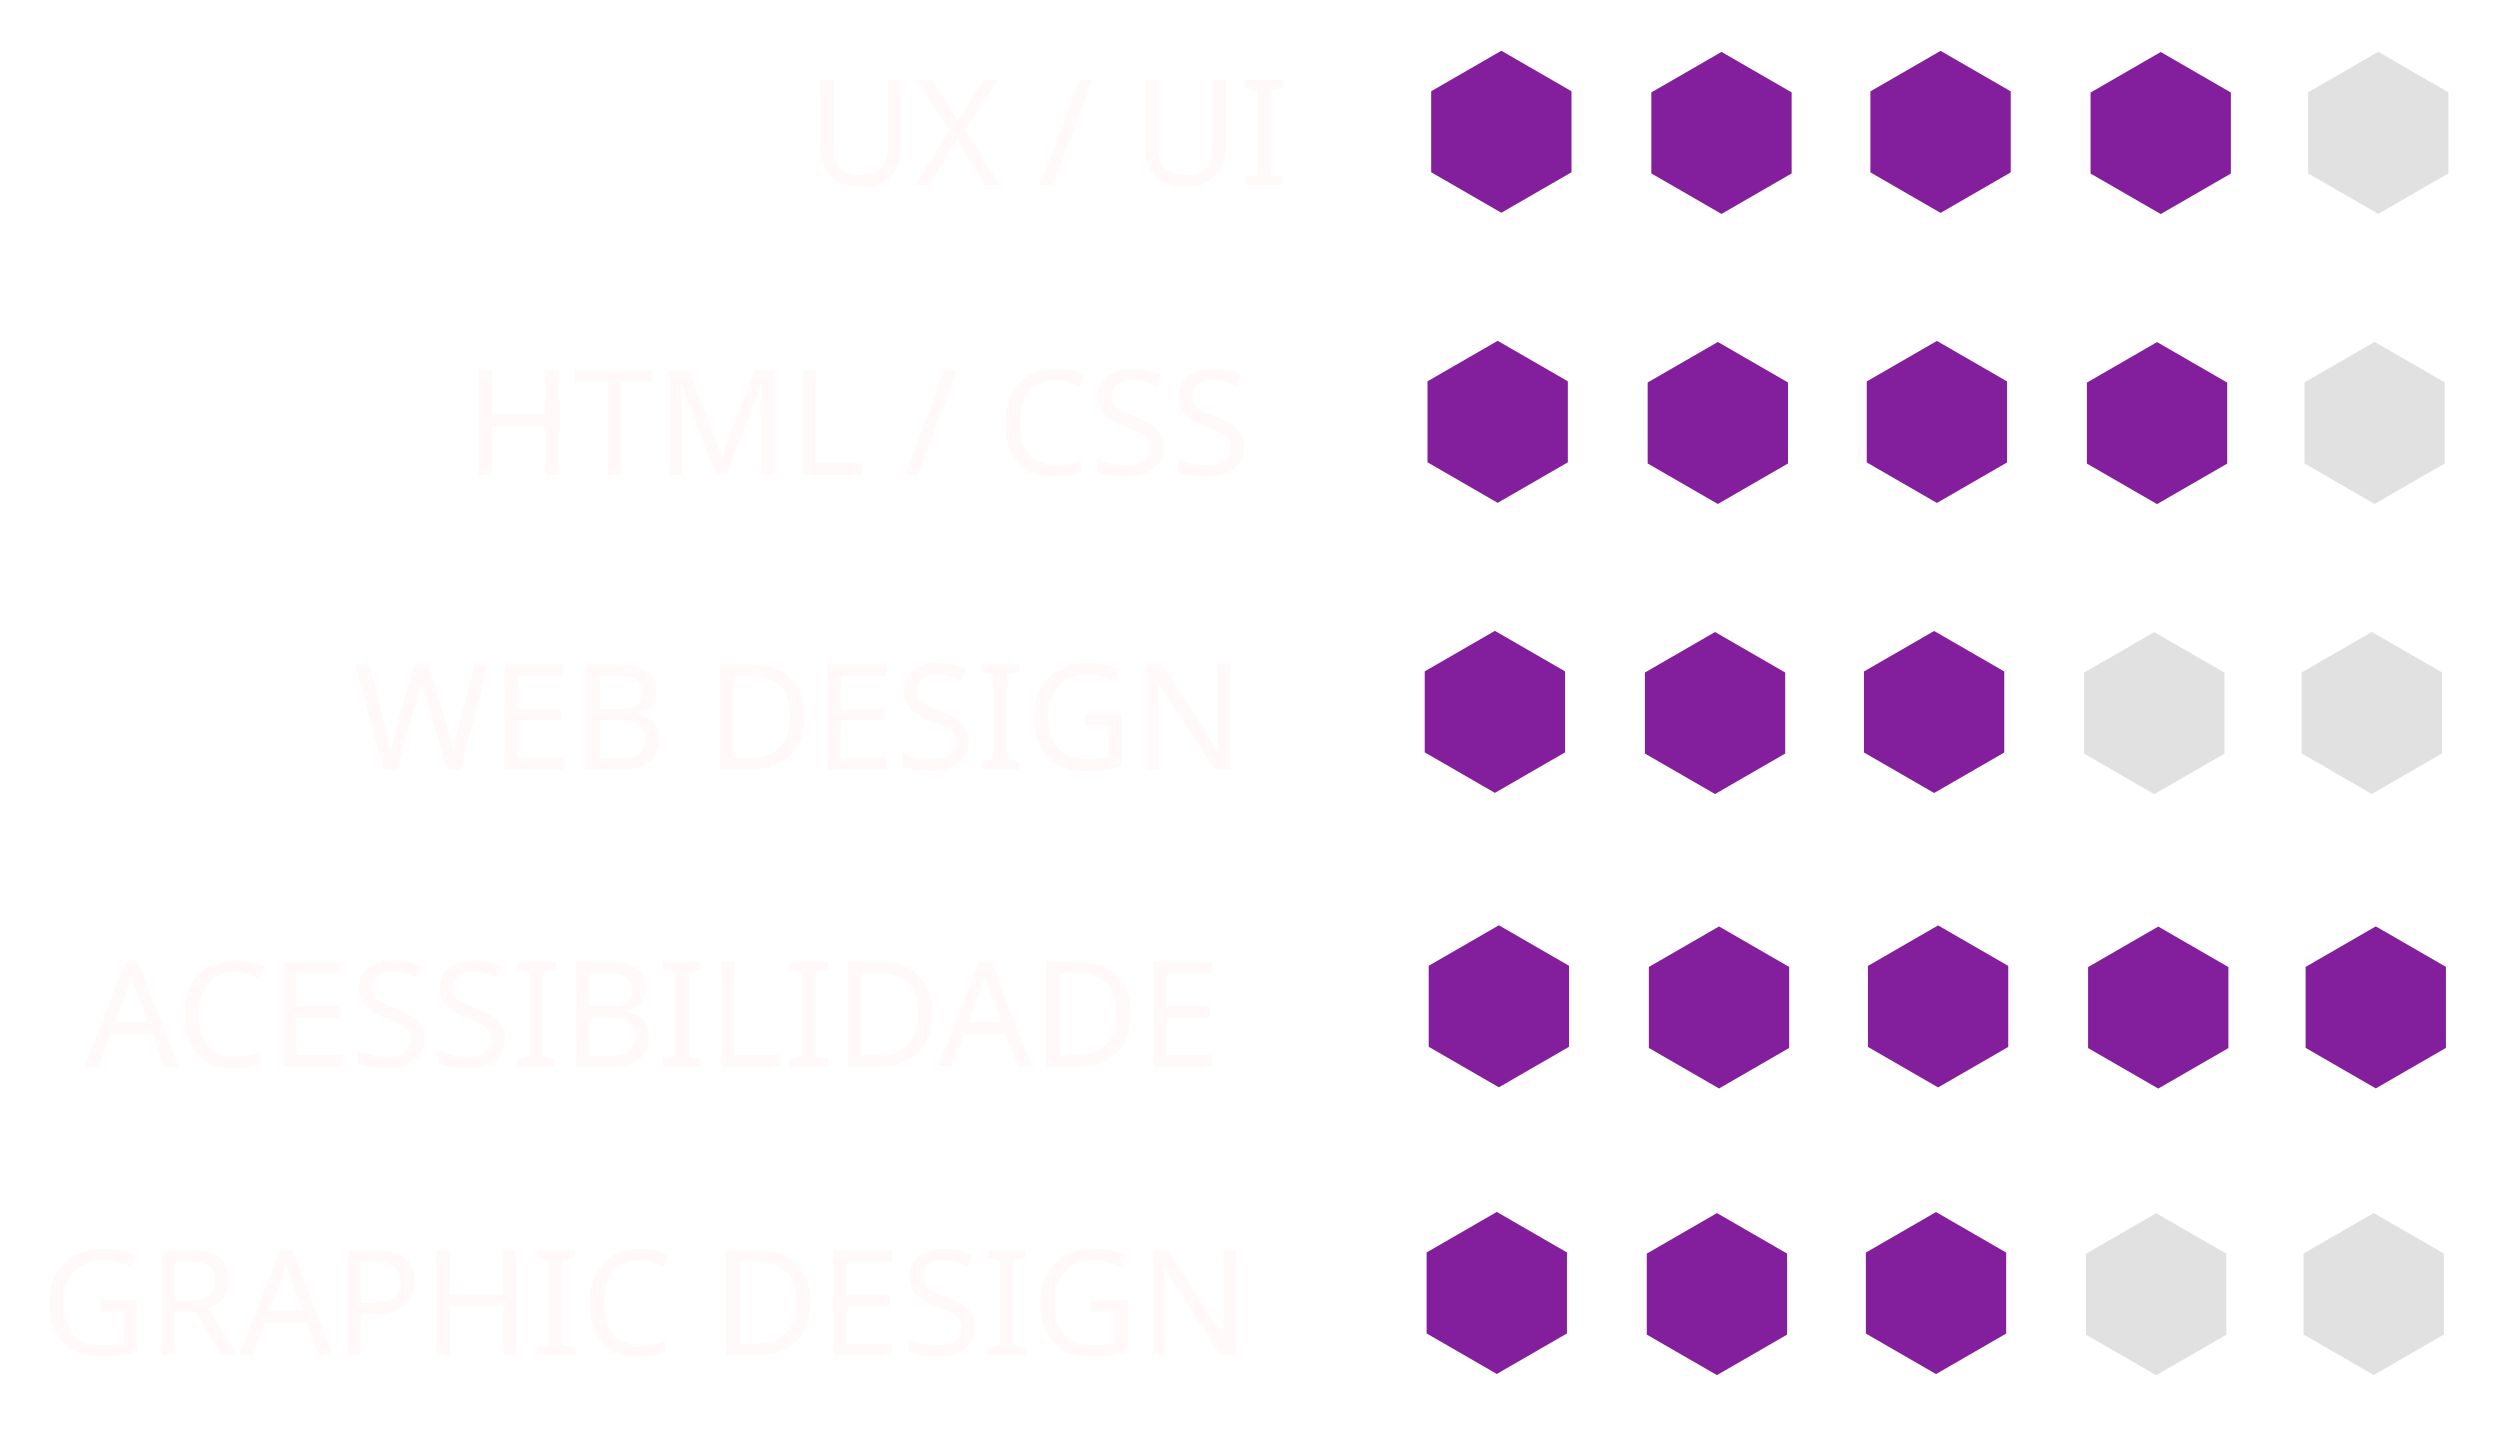
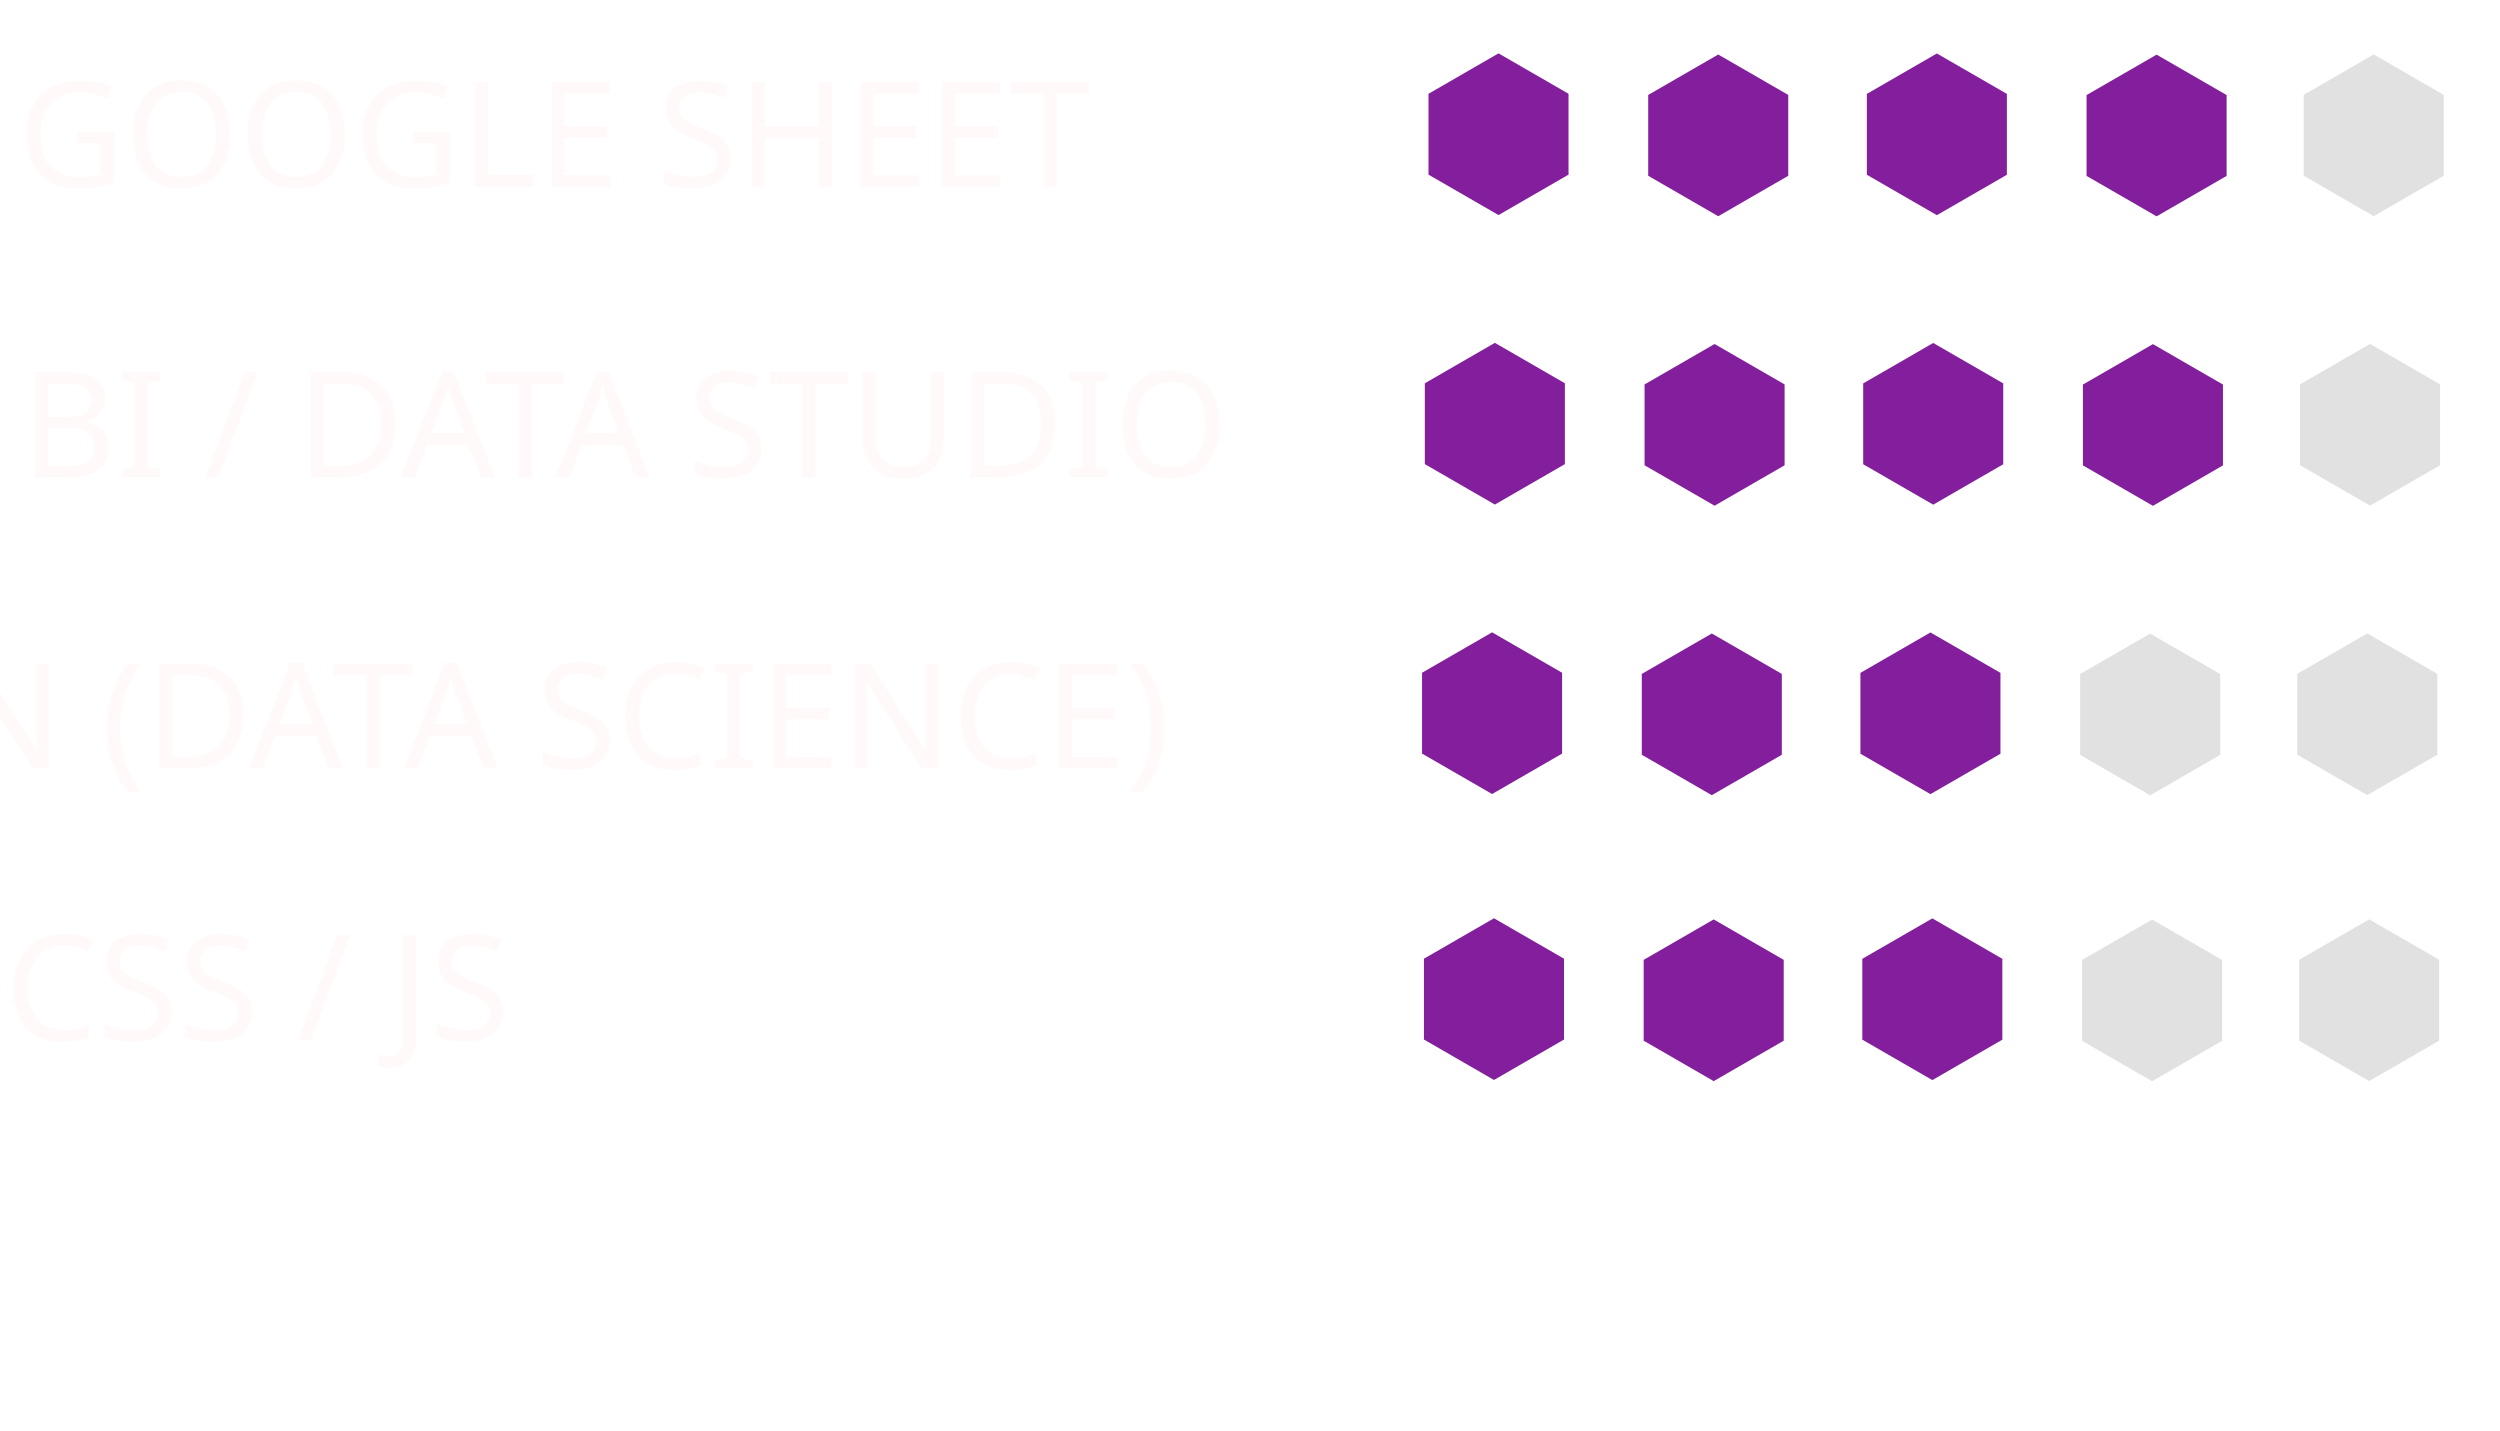
<svg xmlns="http://www.w3.org/2000/svg" width="180mm" height="103mm" viewBox="0 0 180 103" version="1.1" id="svg5">
  <defs id="defs2" />
  <g id="layer1">
-     <g id="g52684" transform="translate(-55.53945,-66.00681)">
-       <text xml:space="preserve" style="font-style:normal;font-weight:normal;font-size:10.583px;line-height:1.25;font-family:sans-serif;letter-spacing:0px;word-spacing:0px;fill:#fff9f9;fill-opacity:1;stroke:none;stroke-width:0.265" x="113.639" y="79.331" id="text2869">
-         <tspan id="tspan2867" style="fill:#fff9f9;fill-opacity:1;stroke-width:0.265" x="113.639" y="79.331">UX / UI</tspan>
-       </text>
-       <text xml:space="preserve" style="font-style:normal;font-weight:normal;font-size:10.583px;line-height:1.25;font-family:sans-serif;letter-spacing:0px;word-spacing:0px;fill:#fff9f9;fill-opacity:1;stroke:none;stroke-width:0.265" x="81.003" y="121.4" id="text2869-8">
-         <tspan id="tspan2867-9" style="fill:#fff9f9;fill-opacity:1;stroke-width:0.265" x="81.003" y="121.4">WEB DESIGN</tspan>
-       </text>
-       <text xml:space="preserve" style="font-style:normal;font-weight:normal;font-size:10.583px;line-height:1.25;font-family:sans-serif;letter-spacing:0px;word-spacing:0px;fill:#fff9f9;fill-opacity:1;stroke:none;stroke-width:0.265" x="88.99" y="100.212" id="text2869-3">
-         <tspan id="tspan2867-3" style="fill:#fff9f9;fill-opacity:1;stroke-width:0.265" x="88.99" y="100.212">HTML / CSS</tspan>
-       </text>
-       <text xml:space="preserve" style="font-style:normal;font-weight:normal;font-size:10.583px;line-height:1.25;font-family:sans-serif;letter-spacing:0px;word-spacing:0px;fill:#fff9f9;fill-opacity:1;stroke:none;stroke-width:0.265" x="61.646" y="142.81" id="text2869-8-3">
-         <tspan id="tspan2867-9-8" style="fill:#fff9f9;fill-opacity:1;stroke-width:0.265" x="61.646" y="142.81">ACESSIBILIDADE</tspan>
-       </text>
-       <text xml:space="preserve" style="font-style:normal;font-weight:normal;font-size:10.583px;line-height:1.25;font-family:sans-serif;letter-spacing:0px;word-spacing:0px;fill:#fff9f9;fill-opacity:1;stroke:none;stroke-width:0.265" x="58.476" y="163.58" id="text2869-8-3-6">
-         <tspan id="tspan2867-9-8-0" style="fill:#fff9f9;fill-opacity:1;stroke-width:0.265" x="58.476" y="163.58">GRAPHIC DESIGN</tspan>
-       </text>
-       <path style="fill:#831f9c;fill-opacity:1;stroke-width:1.542;stroke-linecap:round;stroke-linejoin:round" id="path18085" d="m 637.557,283.104 -34.538,19.941 -34.538,-19.941 0,-39.881 34.538,-19.941 34.538,19.941 z" transform="matrix(0.1462615,0,0,0.1462615,75.4369,37.00245)" />
-       <path style="fill:#831f9c;fill-opacity:1;stroke-width:1.542;stroke-linecap:round;stroke-linejoin:round" id="path18085-4" transform="matrix(0.1462615,0,0,0.1462615,91.28807,37.086)" d="m 637.557,283.104 -34.538,19.941 -34.538,-19.941 0,-39.881 34.538,-19.941 34.538,19.941 z" />
-       <path style="fill:#831f9c;fill-opacity:1;stroke-width:1.542;stroke-linecap:round;stroke-linejoin:round" id="path18085-8" transform="matrix(0.1462615,0,0,0.1462615,107.0612,37.01095)" d="m 637.557,283.104 -34.538,19.941 -34.538,-19.941 0,-39.881 34.538,-19.941 34.538,19.941 z" />
-       <path style="fill:#831f9c;fill-opacity:1;stroke-width:1.542;stroke-linecap:round;stroke-linejoin:round" id="path18085-4-8" transform="matrix(0.1462615,0,0,0.1462615,122.9124,37.0945)" d="m 637.557,283.104 -34.538,19.941 -34.538,-19.941 0,-39.881 34.538,-19.941 34.538,19.941 z" />
-       <path style="fill:#e1e1e1;fill-opacity:1;stroke-width:1.542;stroke-linecap:round;stroke-linejoin:round" id="path18085-4-8-8" transform="matrix(0.1462615,0,0,0.1462615,138.575,37.08095)" d="m 637.557,283.104 -34.538,19.941 -34.538,-19.941 0,-39.881 34.538,-19.941 34.538,19.941 z" />
-       <g id="g19183">
-         <g id="g19175">
-           <path style="fill:#831f9c;fill-opacity:1;stroke-width:1.542;stroke-linecap:round;stroke-linejoin:round" id="path18085-9" transform="matrix(0.1462615,0,0,0.1462615,75.17348,57.88696)" d="m 637.557,283.104 -34.538,19.941 -34.538,-19.941 0,-39.881 34.538,-19.941 34.538,19.941 z" />
-           <path style="fill:#831f9c;fill-opacity:1;stroke-width:1.542;stroke-linecap:round;stroke-linejoin:round" id="path18085-4-7" transform="matrix(0.1462615,0,0,0.1462615,91.02464,57.97051)" d="m 637.557,283.104 -34.538,19.941 -34.538,-19.941 0,-39.881 34.538,-19.941 34.538,19.941 z" />
-           <path style="fill:#831f9c;fill-opacity:1;stroke-width:1.542;stroke-linecap:round;stroke-linejoin:round" id="path18085-8-7" transform="matrix(0.1462615,0,0,0.1462615,106.7978,57.89546)" d="m 637.557,283.104 -34.538,19.941 -34.538,-19.941 0,-39.881 34.538,-19.941 34.538,19.941 z" />
-           <path style="fill:#831f9c;fill-opacity:1;stroke-width:1.542;stroke-linecap:round;stroke-linejoin:round" id="path18085-4-8-6" transform="matrix(0.1462615,0,0,0.1462615,122.649,57.97901)" d="m 637.557,283.104 -34.538,19.941 -34.538,-19.941 0,-39.881 34.538,-19.941 34.538,19.941 z" />
-           <path style="fill:#e1e1e1;fill-opacity:1;stroke-width:1.542;stroke-linecap:round;stroke-linejoin:round" id="path18085-4-8-8-4" transform="matrix(0.1462615,0,0,0.1462615,138.3115,57.96546)" d="m 637.557,283.104 -34.538,19.941 -34.538,-19.941 0,-39.881 34.538,-19.941 34.538,19.941 z" />
-         </g>
+     <text xml:space="preserve" style="font-style:normal;font-weight:normal;font-size:10.562px;line-height:1.25;font-family:sans-serif;letter-spacing:0px;word-spacing:0px;fill:#fff9f9;fill-opacity:1;stroke:none;stroke-width:0.265" x="-38.08" y="13.451" id="text2869">
+       <tspan style="fill:#fff9f9;fill-opacity:1;stroke-width:0.265" x="-38.08" y="13.451" id="tspan474">EXCEL / GOOGLE SHEET</tspan>
+     </text>
+     <text xml:space="preserve" style="font-style:normal;font-weight:normal;font-size:10.562px;line-height:1.25;font-family:sans-serif;letter-spacing:0px;word-spacing:0px;fill:#fff9f9;fill-opacity:1;stroke:none;stroke-width:0.265" x="-38.034" y="34.354" id="text2869-8">
+       <tspan id="tspan2867-9" style="fill:#fff9f9;fill-opacity:1;stroke-width:0.265" x="-38.034" y="34.354">POWER BI / DATA STUDIO</tspan>
+     </text>
+     <text xml:space="preserve" style="font-style:normal;font-weight:normal;font-size:10.562px;line-height:1.25;font-family:sans-serif;letter-spacing:0px;word-spacing:0px;fill:#fff9f9;fill-opacity:1;stroke:none;stroke-width:0.265" x="-37.877" y="74.892" id="text2869-3">
+       <tspan id="tspan2867-3" style="fill:#fff9f9;fill-opacity:1;stroke-width:0.265" x="-37.877" y="74.892">HTML / CSS / JS</tspan>
+     </text>
+     <text xml:space="preserve" style="font-style:normal;font-weight:normal;font-size:10.562px;line-height:1.25;font-family:sans-serif;letter-spacing:0px;word-spacing:0px;fill:#fff9f9;fill-opacity:1;stroke:none;stroke-width:0.265" x="-37.808" y="55.326" id="text2869-8-3-6">
+       <tspan id="tspan2867-9-8-0" style="fill:#fff9f9;fill-opacity:1;stroke-width:0.265" x="-37.808" y="55.326">PYTHON (DATA SCIENCE) </tspan>
+     </text>
+     <path style="fill:#831f9c;fill-opacity:1;stroke-width:1.545;stroke-linecap:round;stroke-linejoin:round" id="path18085" d="m 637.557,283.104 -34.538,19.941 -34.538,-19.941 0,-39.881 34.538,-19.941 34.538,19.941 z" transform="matrix(0.1459726,0,0,0.1459726,19.86857,-28.75144)" />
+     <path style="fill:#831f9c;fill-opacity:1;stroke-width:1.545;stroke-linecap:round;stroke-linejoin:round" id="path18085-4" transform="matrix(0.1459726,0,0,0.1459726,35.68842,-28.66806)" d="m 637.557,283.104 -34.538,19.941 -34.538,-19.941 0,-39.881 34.538,-19.941 34.538,19.941 z" />
+     <path style="fill:#831f9c;fill-opacity:1;stroke-width:1.545;stroke-linecap:round;stroke-linejoin:round" id="path18085-8" transform="matrix(0.1459726,0,0,0.1459726,51.4304,-28.74296)" d="m 637.557,283.104 -34.538,19.941 -34.538,-19.941 0,-39.881 34.538,-19.941 34.538,19.941 z" />
+     <path style="fill:#831f9c;fill-opacity:1;stroke-width:1.545;stroke-linecap:round;stroke-linejoin:round" id="path18085-4-8" transform="matrix(0.1459726,0,0,0.1459726,67.25029,-28.65957)" d="m 637.557,283.104 -34.538,19.941 -34.538,-19.941 0,-39.881 34.538,-19.941 34.538,19.941 z" />
+     <path style="fill:#e1e1e1;fill-opacity:1;stroke-width:1.545;stroke-linecap:round;stroke-linejoin:round" id="path18085-4-8-8" transform="matrix(0.1459726,0,0,0.1459726,82.88192,-28.6731)" d="m 637.557,283.104 -34.538,19.941 -34.538,-19.941 0,-39.881 34.538,-19.941 34.538,19.941 z" />
+     <g id="g19183" transform="matrix(0.9980244,0,0,0.9980244,-55.4193,-65.68079)" style="stroke-width:1.002">
+       <g id="g19175" style="stroke-width:1.002">
+         <path style="fill:#831f9c;fill-opacity:1;stroke-width:1.545;stroke-linecap:round;stroke-linejoin:round" id="path18085-9" transform="matrix(0.1462615,0,0,0.1462615,75.17348,57.88696)" d="m 637.557,283.104 -34.538,19.941 -34.538,-19.941 0,-39.881 34.538,-19.941 34.538,19.941 z" />
+         <path style="fill:#831f9c;fill-opacity:1;stroke-width:1.545;stroke-linecap:round;stroke-linejoin:round" id="path18085-4-7" transform="matrix(0.1462615,0,0,0.1462615,91.02464,57.97051)" d="m 637.557,283.104 -34.538,19.941 -34.538,-19.941 0,-39.881 34.538,-19.941 34.538,19.941 z" />
+         <path style="fill:#831f9c;fill-opacity:1;stroke-width:1.545;stroke-linecap:round;stroke-linejoin:round" id="path18085-8-7" transform="matrix(0.1462615,0,0,0.1462615,106.7978,57.89546)" d="m 637.557,283.104 -34.538,19.941 -34.538,-19.941 0,-39.881 34.538,-19.941 34.538,19.941 z" />
+         <path style="fill:#831f9c;fill-opacity:1;stroke-width:1.545;stroke-linecap:round;stroke-linejoin:round" id="path18085-4-8-6" transform="matrix(0.1462615,0,0,0.1462615,122.649,57.97901)" d="m 637.557,283.104 -34.538,19.941 -34.538,-19.941 0,-39.881 34.538,-19.941 34.538,19.941 z" />
+         <path style="fill:#e1e1e1;fill-opacity:1;stroke-width:1.545;stroke-linecap:round;stroke-linejoin:round" id="path18085-4-8-8-4" transform="matrix(0.1462615,0,0,0.1462615,138.3115,57.96546)" d="m 637.557,283.104 -34.538,19.941 -34.538,-19.941 0,-39.881 34.538,-19.941 34.538,19.941 z" />
      </g>
-       <path style="fill:#831f9c;fill-opacity:1;stroke-width:1.542;stroke-linecap:round;stroke-linejoin:round" id="path18085-3" transform="matrix(0.1462615,0,0,0.1462615,74.97294,78.77078)" d="m 637.557,283.104 -34.538,19.941 -34.538,-19.941 0,-39.881 34.538,-19.941 34.538,19.941 z" />
-       <path style="fill:#831f9c;fill-opacity:1;stroke-width:1.542;stroke-linecap:round;stroke-linejoin:round" id="path18085-4-0" transform="matrix(0.1462615,0,0,0.1462615,90.8241,78.85434)" d="m 637.557,283.104 -34.538,19.941 -34.538,-19.941 0,-39.881 34.538,-19.941 34.538,19.941 z" />
-       <path style="fill:#831f9c;fill-opacity:1;stroke-width:1.542;stroke-linecap:round;stroke-linejoin:round" id="path18085-8-3" transform="matrix(0.1462615,0,0,0.1462615,106.5973,78.77928)" d="m 637.557,283.104 -34.538,19.941 -34.538,-19.941 0,-39.881 34.538,-19.941 34.538,19.941 z" />
-       <path style="fill:#e1e1e1;fill-opacity:1;stroke-width:1.542;stroke-linecap:round;stroke-linejoin:round" id="path18085-4-8-0" transform="matrix(0.1462615,0,0,0.1462615,122.4485,78.86284)" d="m 637.557,283.104 -34.538,19.941 -34.538,-19.941 0,-39.881 34.538,-19.941 34.538,19.941 z" />
-       <path style="fill:#e1e1e1;fill-opacity:1;stroke-width:1.542;stroke-linecap:round;stroke-linejoin:round" id="path18085-4-8-8-9" transform="matrix(0.1462615,0,0,0.1462615,138.111,78.84928)" d="m 637.557,283.104 -34.538,19.941 -34.538,-19.941 0,-39.881 34.538,-19.941 34.538,19.941 z" />
-       <path style="fill:#831f9c;fill-opacity:1;stroke-width:1.542;stroke-linecap:round;stroke-linejoin:round" id="path18085-3-2" transform="matrix(0.1462615,0,0,0.1462615,75.25919,99.96929)" d="m 637.557,283.104 -34.538,19.941 -34.538,-19.941 0,-39.881 34.538,-19.941 34.538,19.941 z" />
-       <path style="fill:#831f9c;fill-opacity:1;stroke-width:1.542;stroke-linecap:round;stroke-linejoin:round" id="path18085-4-0-5" transform="matrix(0.1462615,0,0,0.1462615,91.11035,100.0528)" d="m 637.557,283.104 -34.538,19.941 -34.538,-19.941 0,-39.881 34.538,-19.941 34.538,19.941 z" />
-       <path style="fill:#831f9c;fill-opacity:1;stroke-width:1.542;stroke-linecap:round;stroke-linejoin:round" id="path18085-8-3-4" transform="matrix(0.1462615,0,0,0.1462615,106.8835,99.97779)" d="m 637.557,283.104 -34.538,19.941 -34.538,-19.941 0,-39.881 34.538,-19.941 34.538,19.941 z" />
-       <path style="fill:#831f9c;fill-opacity:1;stroke-width:1.542;stroke-linecap:round;stroke-linejoin:round" id="path18085-4-8-0-0" transform="matrix(0.1462615,0,0,0.1462615,122.7348,100.0613)" d="m 637.557,283.104 -34.538,19.941 -34.538,-19.941 0,-39.881 34.538,-19.941 34.538,19.941 z" />
-       <path style="fill:#831f9c;fill-opacity:1;stroke-width:1.542;stroke-linecap:round;stroke-linejoin:round" id="path18085-4-8-8-9-5" transform="matrix(0.1462615,0,0,0.1462615,138.3973,100.0478)" d="m 637.557,283.104 -34.538,19.941 -34.538,-19.941 0,-39.881 34.538,-19.941 34.538,19.941 z" />
-       <path style="fill:#831f9c;fill-opacity:1;stroke-width:1.542;stroke-linecap:round;stroke-linejoin:round" id="path18085-3-2-9" transform="matrix(0.1462615,0,0,0.1462615,75.10977,120.6078)" d="m 637.557,283.104 -34.538,19.941 -34.538,-19.941 0,-39.881 34.538,-19.941 34.538,19.941 z" />
-       <path style="fill:#831f9c;fill-opacity:1;stroke-width:1.542;stroke-linecap:round;stroke-linejoin:round" id="path18085-4-0-5-4" transform="matrix(0.1462615,0,0,0.1462615,90.96094,120.6913)" d="m 637.557,283.104 -34.538,19.941 -34.538,-19.941 0,-39.881 34.538,-19.941 34.538,19.941 z" />
-       <path style="fill:#831f9c;fill-opacity:1;stroke-width:1.542;stroke-linecap:round;stroke-linejoin:round" id="path18085-8-3-4-6" transform="matrix(0.1462615,0,0,0.1462615,106.7341,120.6163)" d="m 637.557,283.104 -34.538,19.941 -34.538,-19.941 0,-39.881 34.538,-19.941 34.538,19.941 z" />
-       <path style="fill:#e1e1e1;fill-opacity:1;stroke-width:1.542;stroke-linecap:round;stroke-linejoin:round" id="path18085-4-8-0-0-9" transform="matrix(0.1462615,0,0,0.1462615,122.5853,120.6998)" d="m 637.557,283.104 -34.538,19.941 -34.538,-19.941 0,-39.881 34.538,-19.941 34.538,19.941 z" />
-       <path style="fill:#e1e1e1;fill-opacity:1;stroke-width:1.542;stroke-linecap:round;stroke-linejoin:round" id="path18085-4-8-8-9-5-2" transform="matrix(0.1462615,0,0,0.1462615,138.2479,120.6863)" d="m 637.557,283.104 -34.538,19.941 -34.538,-19.941 0,-39.881 34.538,-19.941 34.538,19.941 z" />
    </g>
+     <path style="fill:#831f9c;fill-opacity:1;stroke-width:1.545;stroke-linecap:round;stroke-linejoin:round" id="path18085-3" transform="matrix(0.1459726,0,0,0.1459726,19.40552,12.93437)" d="m 637.557,283.104 -34.538,19.941 -34.538,-19.941 0,-39.881 34.538,-19.941 34.538,19.941 z" />
+     <path style="fill:#831f9c;fill-opacity:1;stroke-width:1.545;stroke-linecap:round;stroke-linejoin:round" id="path18085-4-0" transform="matrix(0.1459726,0,0,0.1459726,35.22537,13.01776)" d="m 637.557,283.104 -34.538,19.941 -34.538,-19.941 0,-39.881 34.538,-19.941 34.538,19.941 z" />
+     <path style="fill:#831f9c;fill-opacity:1;stroke-width:1.545;stroke-linecap:round;stroke-linejoin:round" id="path18085-8-3" transform="matrix(0.1459726,0,0,0.1459726,50.96737,12.94286)" d="m 637.557,283.104 -34.538,19.941 -34.538,-19.941 0,-39.881 34.538,-19.941 34.538,19.941 z" />
+     <path style="fill:#e1e1e1;fill-opacity:1;stroke-width:1.545;stroke-linecap:round;stroke-linejoin:round" id="path18085-4-8-0" transform="matrix(0.1459726,0,0,0.1459726,66.78725,13.02624)" d="m 637.557,283.104 -34.538,19.941 -34.538,-19.941 0,-39.881 34.538,-19.941 34.538,19.941 z" />
+     <path style="fill:#e1e1e1;fill-opacity:1;stroke-width:1.545;stroke-linecap:round;stroke-linejoin:round" id="path18085-4-8-8-9" transform="matrix(0.1459726,0,0,0.1459726,82.41888,13.01272)" d="m 637.557,283.104 -34.538,19.941 -34.538,-19.941 0,-39.881 34.538,-19.941 34.538,19.941 z" />
+     <path style="fill:#831f9c;fill-opacity:1;stroke-width:1.545;stroke-linecap:round;stroke-linejoin:round" id="path18085-3-2-9" transform="matrix(0.1459726,0,0,0.1459726,19.54209,33.52206)" d="m 637.557,283.104 -34.538,19.941 -34.538,-19.941 0,-39.881 34.538,-19.941 34.538,19.941 z" />
+     <path style="fill:#831f9c;fill-opacity:1;stroke-width:1.545;stroke-linecap:round;stroke-linejoin:round" id="path18085-4-0-5-4" transform="matrix(0.1459726,0,0,0.1459726,35.36194,33.60545)" d="m 637.557,283.104 -34.538,19.941 -34.538,-19.941 0,-39.881 34.538,-19.941 34.538,19.941 z" />
+     <path style="fill:#831f9c;fill-opacity:1;stroke-width:1.545;stroke-linecap:round;stroke-linejoin:round" id="path18085-8-3-4-6" transform="matrix(0.1459726,0,0,0.1459726,51.10395,33.53054)" d="m 637.557,283.104 -34.538,19.941 -34.538,-19.941 0,-39.881 34.538,-19.941 34.538,19.941 z" />
+     <path style="fill:#e1e1e1;fill-opacity:1;stroke-width:1.545;stroke-linecap:round;stroke-linejoin:round" id="path18085-4-8-0-0-9" transform="matrix(0.1459726,0,0,0.1459726,66.92386,33.61393)" d="m 637.557,283.104 -34.538,19.941 -34.538,-19.941 0,-39.881 34.538,-19.941 34.538,19.941 z" />
+     <path style="fill:#e1e1e1;fill-opacity:1;stroke-width:1.545;stroke-linecap:round;stroke-linejoin:round" id="path18085-4-8-8-9-5-2" transform="matrix(0.1459726,0,0,0.1459726,82.55549,33.60041)" d="m 637.557,283.104 -34.538,19.941 -34.538,-19.941 0,-39.881 34.538,-19.941 34.538,19.941 z" />
  </g>
</svg>
